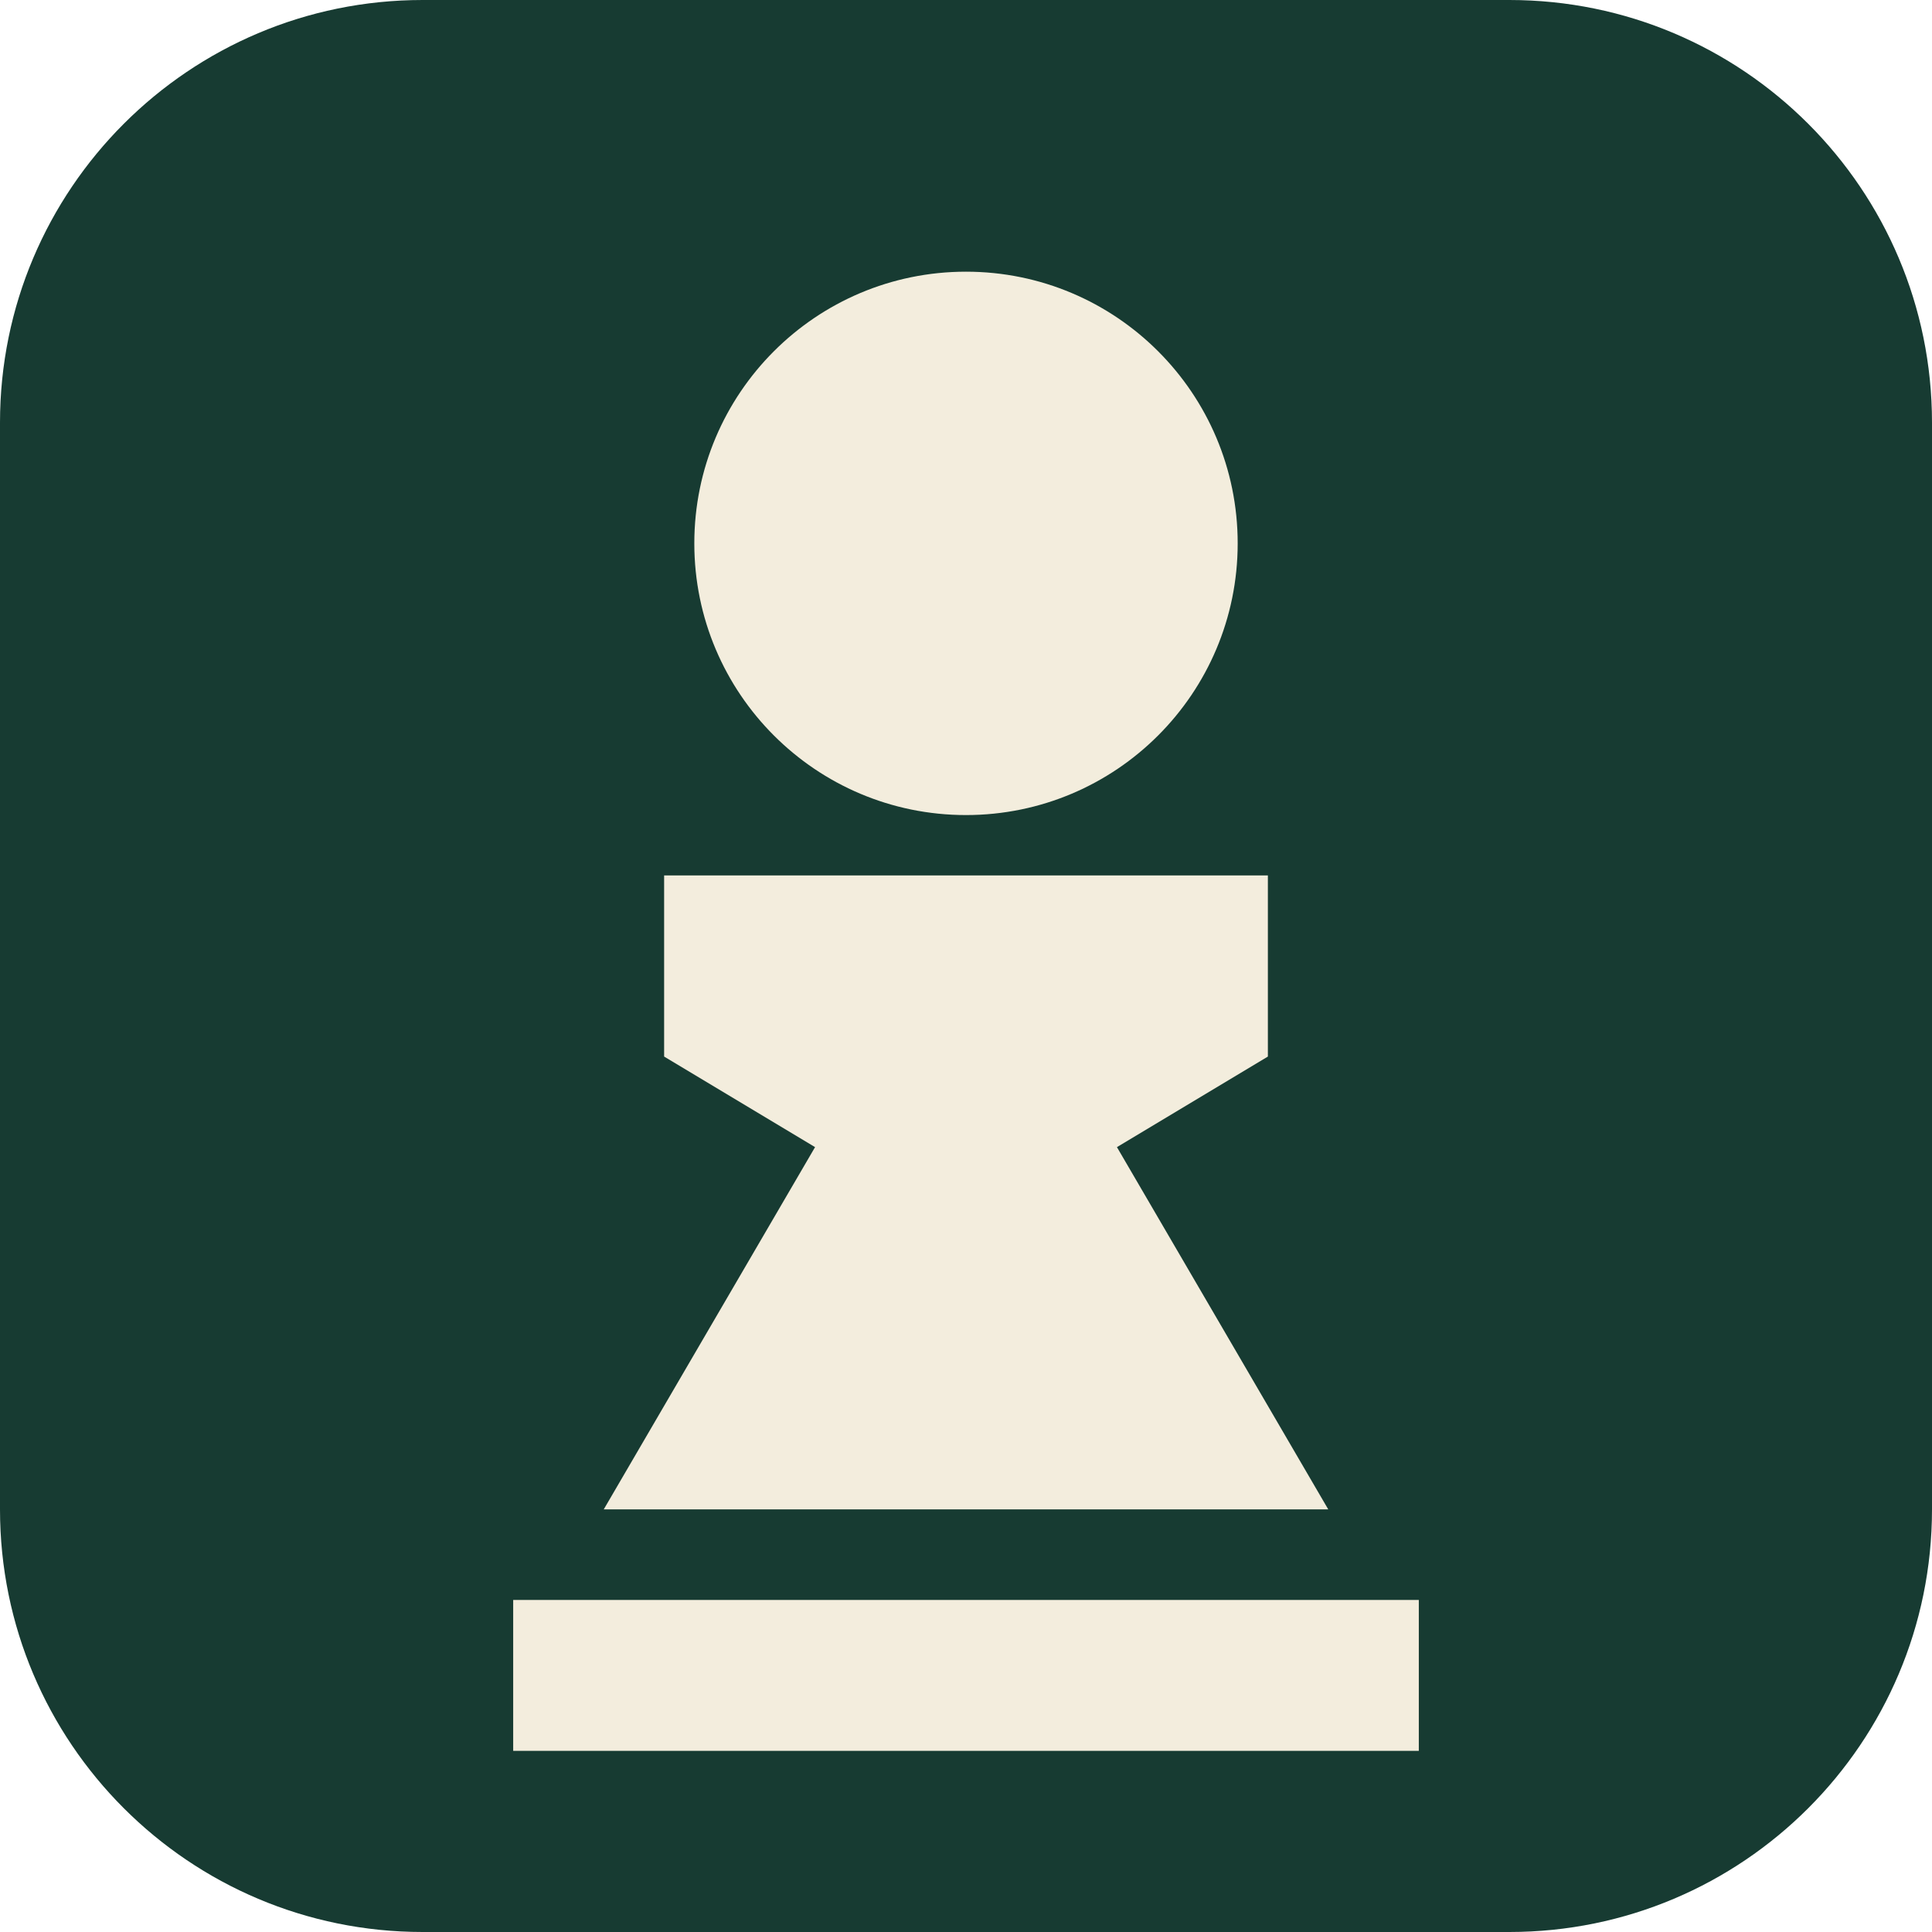
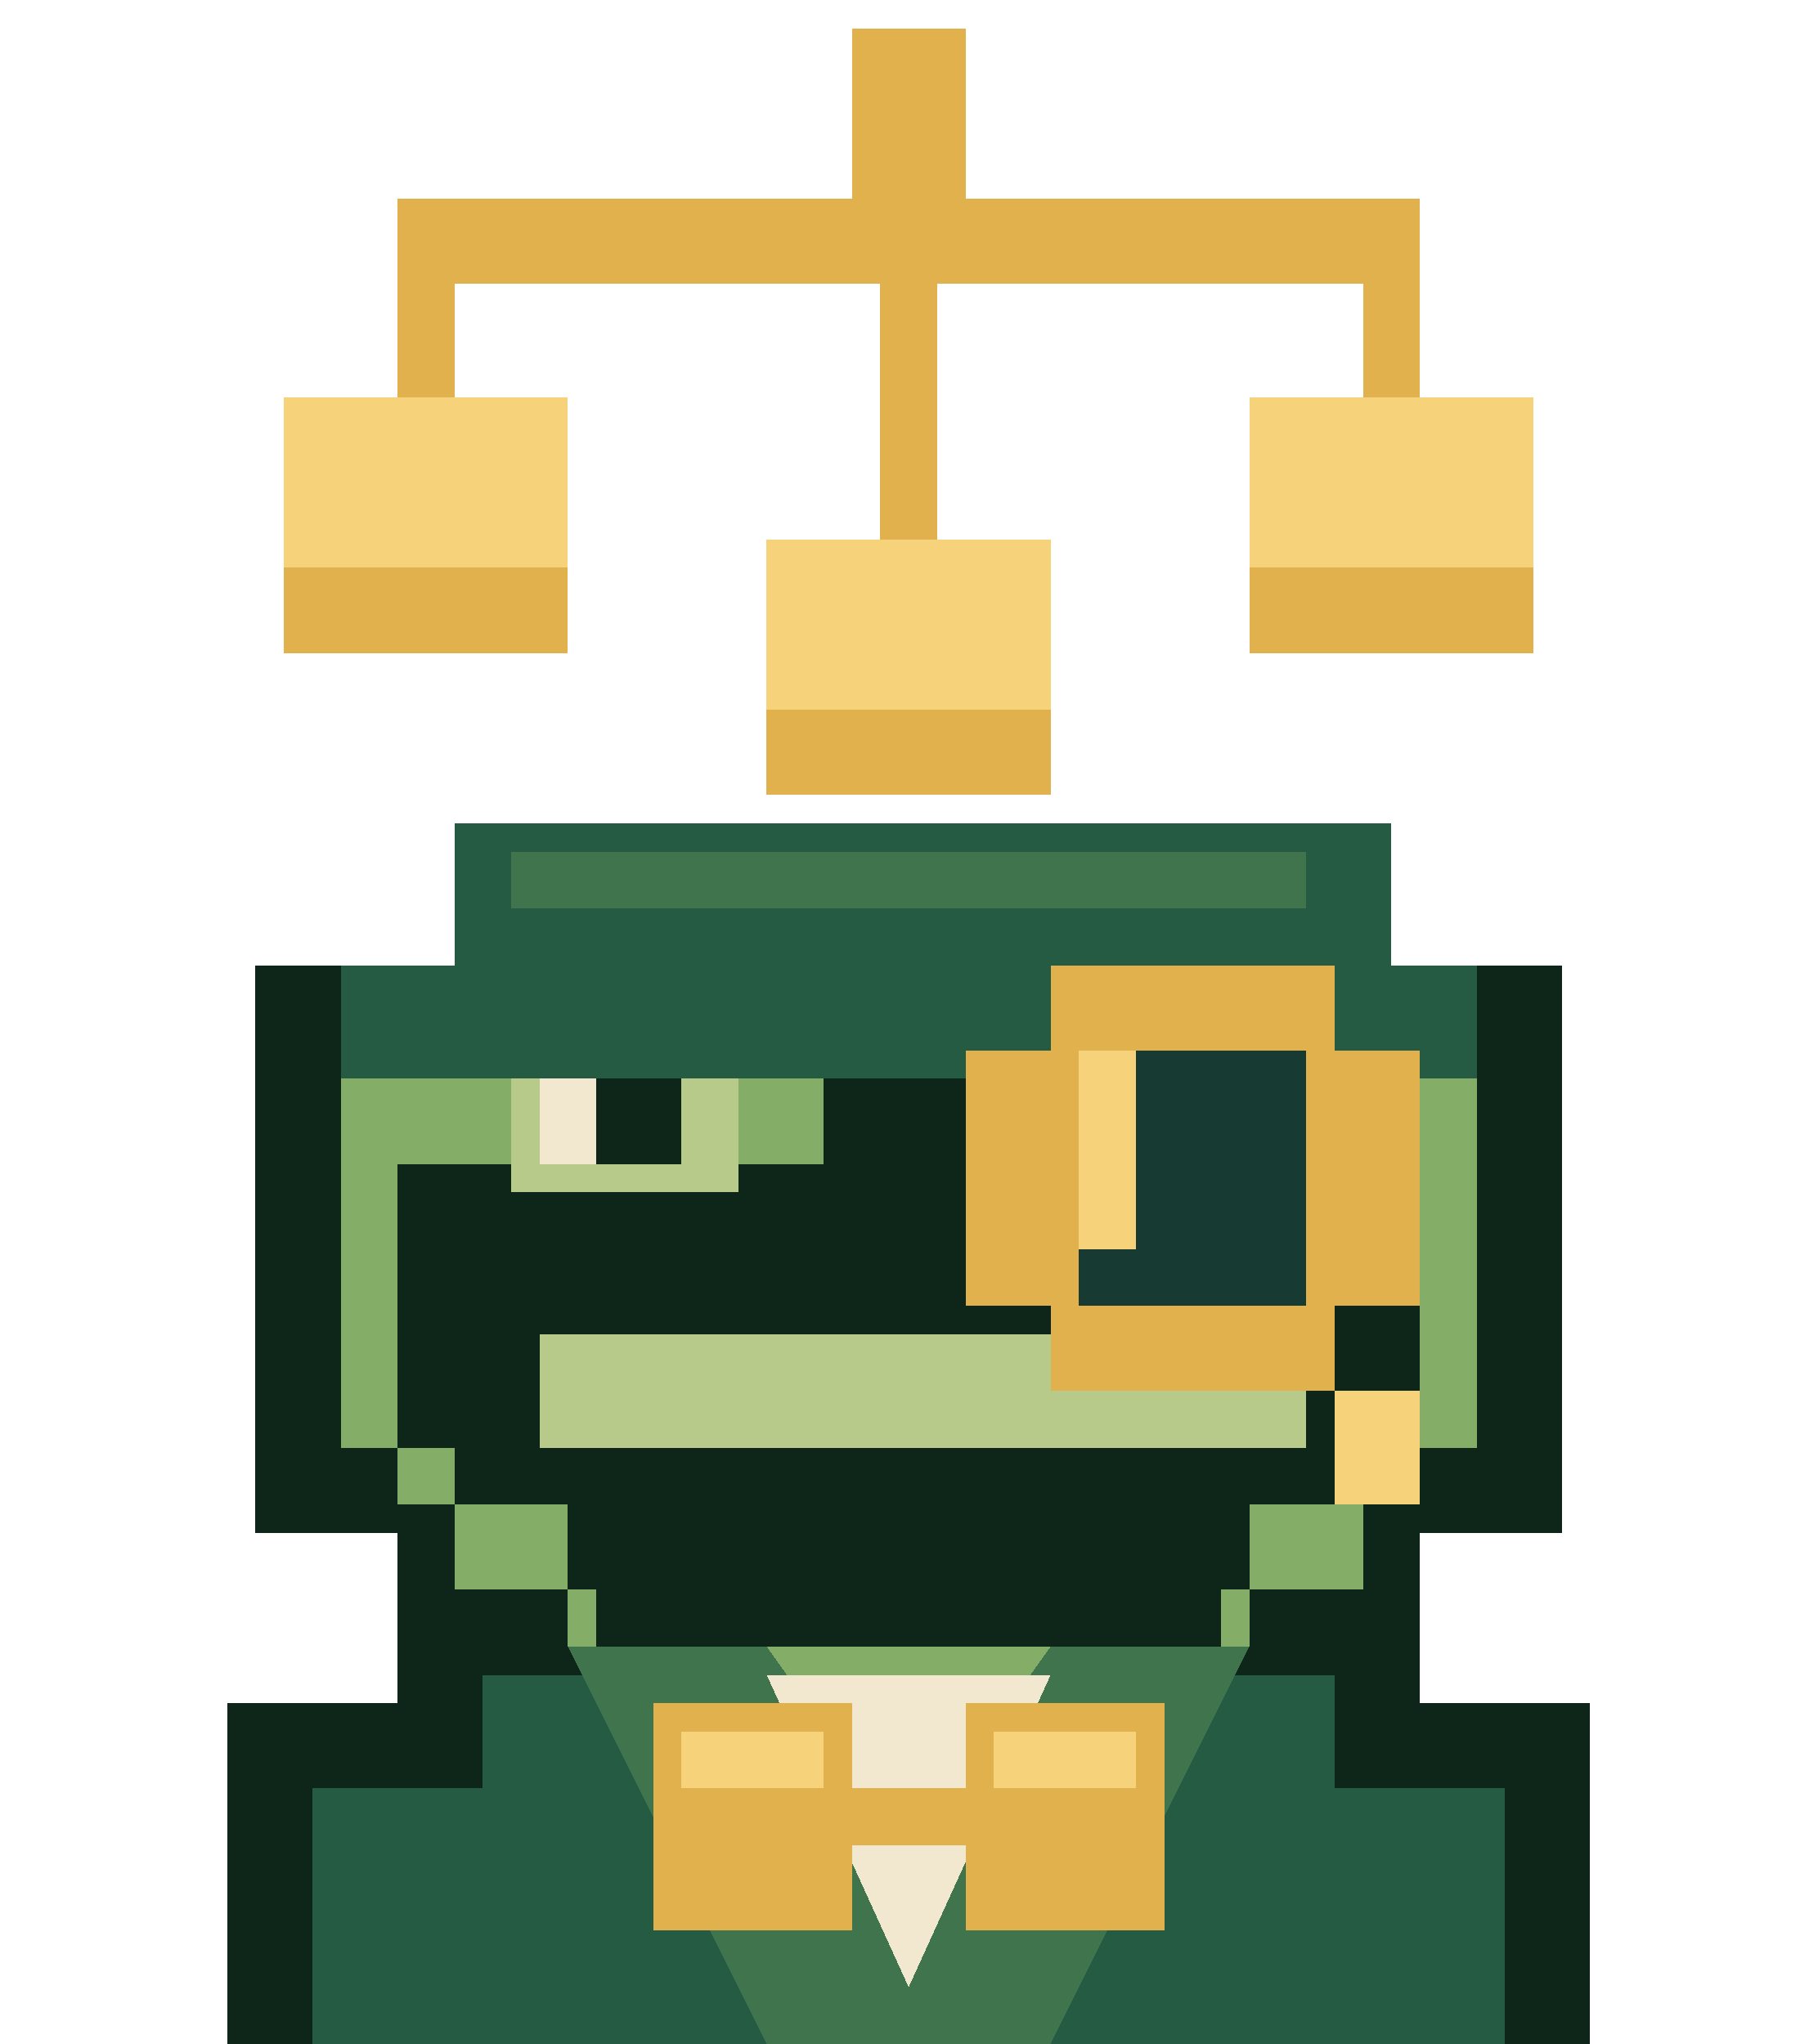
- <svg xmlns="http://www.w3.org/2000/svg" viewBox="0 0 64 64">
-   <rect width="64" height="64" rx="14" fill="#173b32" />
-   <g fill="#f3eddd">
-     <circle cx="32" cy="18" r="9" />
-     <path d="M22 29h20v6l-5 3 7 12H20l7-12-5-3zM17 53h30v5H17z" />
-   </g>
+ <svg xmlns="http://www.w3.org/2000/svg" viewBox="0 0 64 72" shape-rendering="crispEdges" role="img" aria-label="Pixel frog pawnbroker with eyeshade, gold loupe and bow tie">
+   <path fill="#e0b14c" d="M30 1h4v6h16v3H14V7h16zM14 10h2v4h-2zM31 10h2v9h-2zM48 10h2v4h-2z" />
+   <path fill="#f6d27a" d="M10 14h10v8H10zM27 19h10v8H27zM44 14h10v8H44z" />
+   <path fill="#e0b14c" d="M10 20h10v3H10zM27 25h10v3H27zM44 20h10v3H44z" />
+   <path fill="#0d2619" d="M17 30h30v4h8v20h-5v6h6v12H8V60h6v-6H9V34h8z" />
+   <path fill="#84ad68" d="M18 31h11v10H14v12h6v5h24v-5h6V41H36V31h10v6h6v14h-4v5h-5v5H21v-5h-5v-5h-4V37h6z" />
+   <path fill="#b7ca89" d="M18 33h8v9h-8zM38 33h8v9h-8zM19 47h27v4H19z" />
+   <path fill="#f2e8d0" d="M19 35h5v6h-5zM40 35h5v6h-5z" />
+   <path fill="#0d2619" d="M21 36h3v5h-3zM41 36h3v5h-3zM22 52h20v2H22z" />
+   <path fill="#245b42" d="M16 29h33v5H16zM12 34h40v4H12z" />
+   <path fill="#40744d" d="M18 30h28v2H18z" />
+   <path fill="#e0b14c" d="M37 34h10v3h3v9h-3v3H37v-3h-3v-9h3z" />
+   <path fill="#173b32" d="M38 37h8v9h-8z" />
+   <path fill="#f6d27a" d="M38 37h2v7h-2zM47 49h3v4h-3z" />
+   <path fill="#245b42" d="M17 59h30v4h6v9H11v-9h6z" />
+   <path fill="#40744d" d="M20 58h7l5 7 5-7h7l-7 14H27z" />
+   <path fill="#f2e8d0" d="M27 59h10l-5 11z" />
+   <path fill="#e0b14c" d="M23 60h7v3h4v-3h7v8h-7v-3h-4v3h-7z" />
+   <path fill="#f6d27a" d="M24 61h5v2h-5zM35 61h5v2h-5z" />
</svg>
